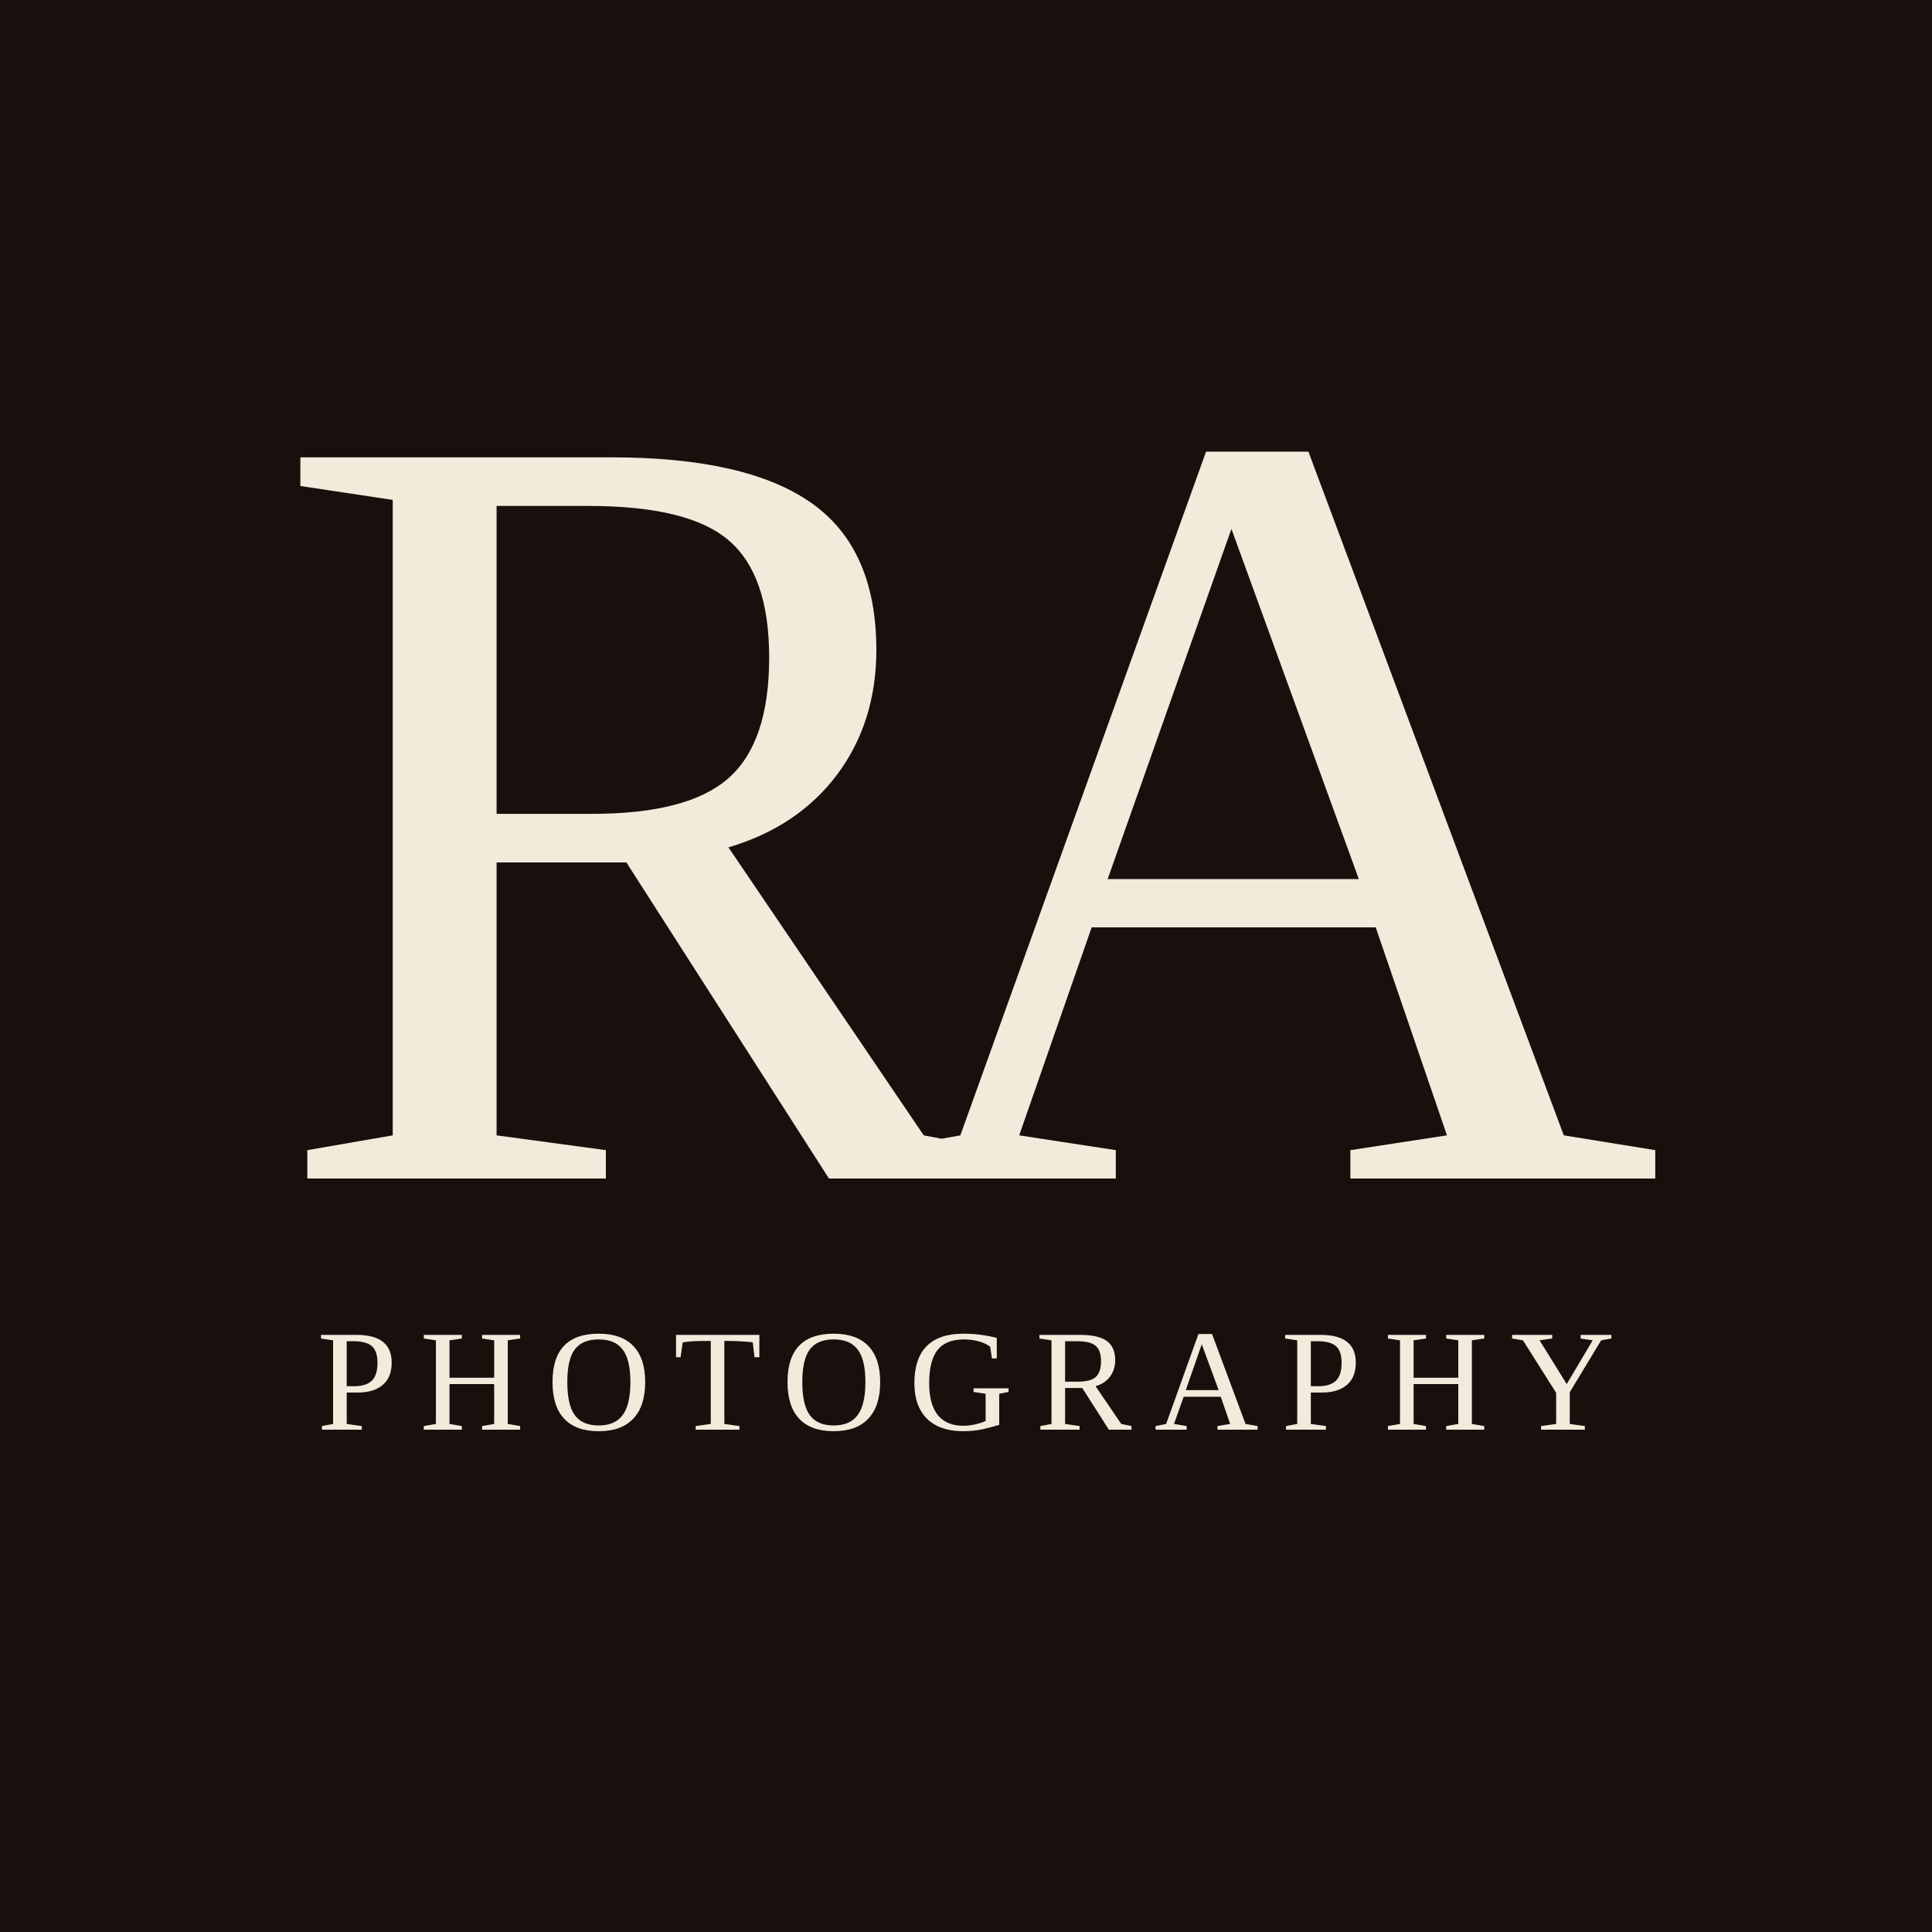
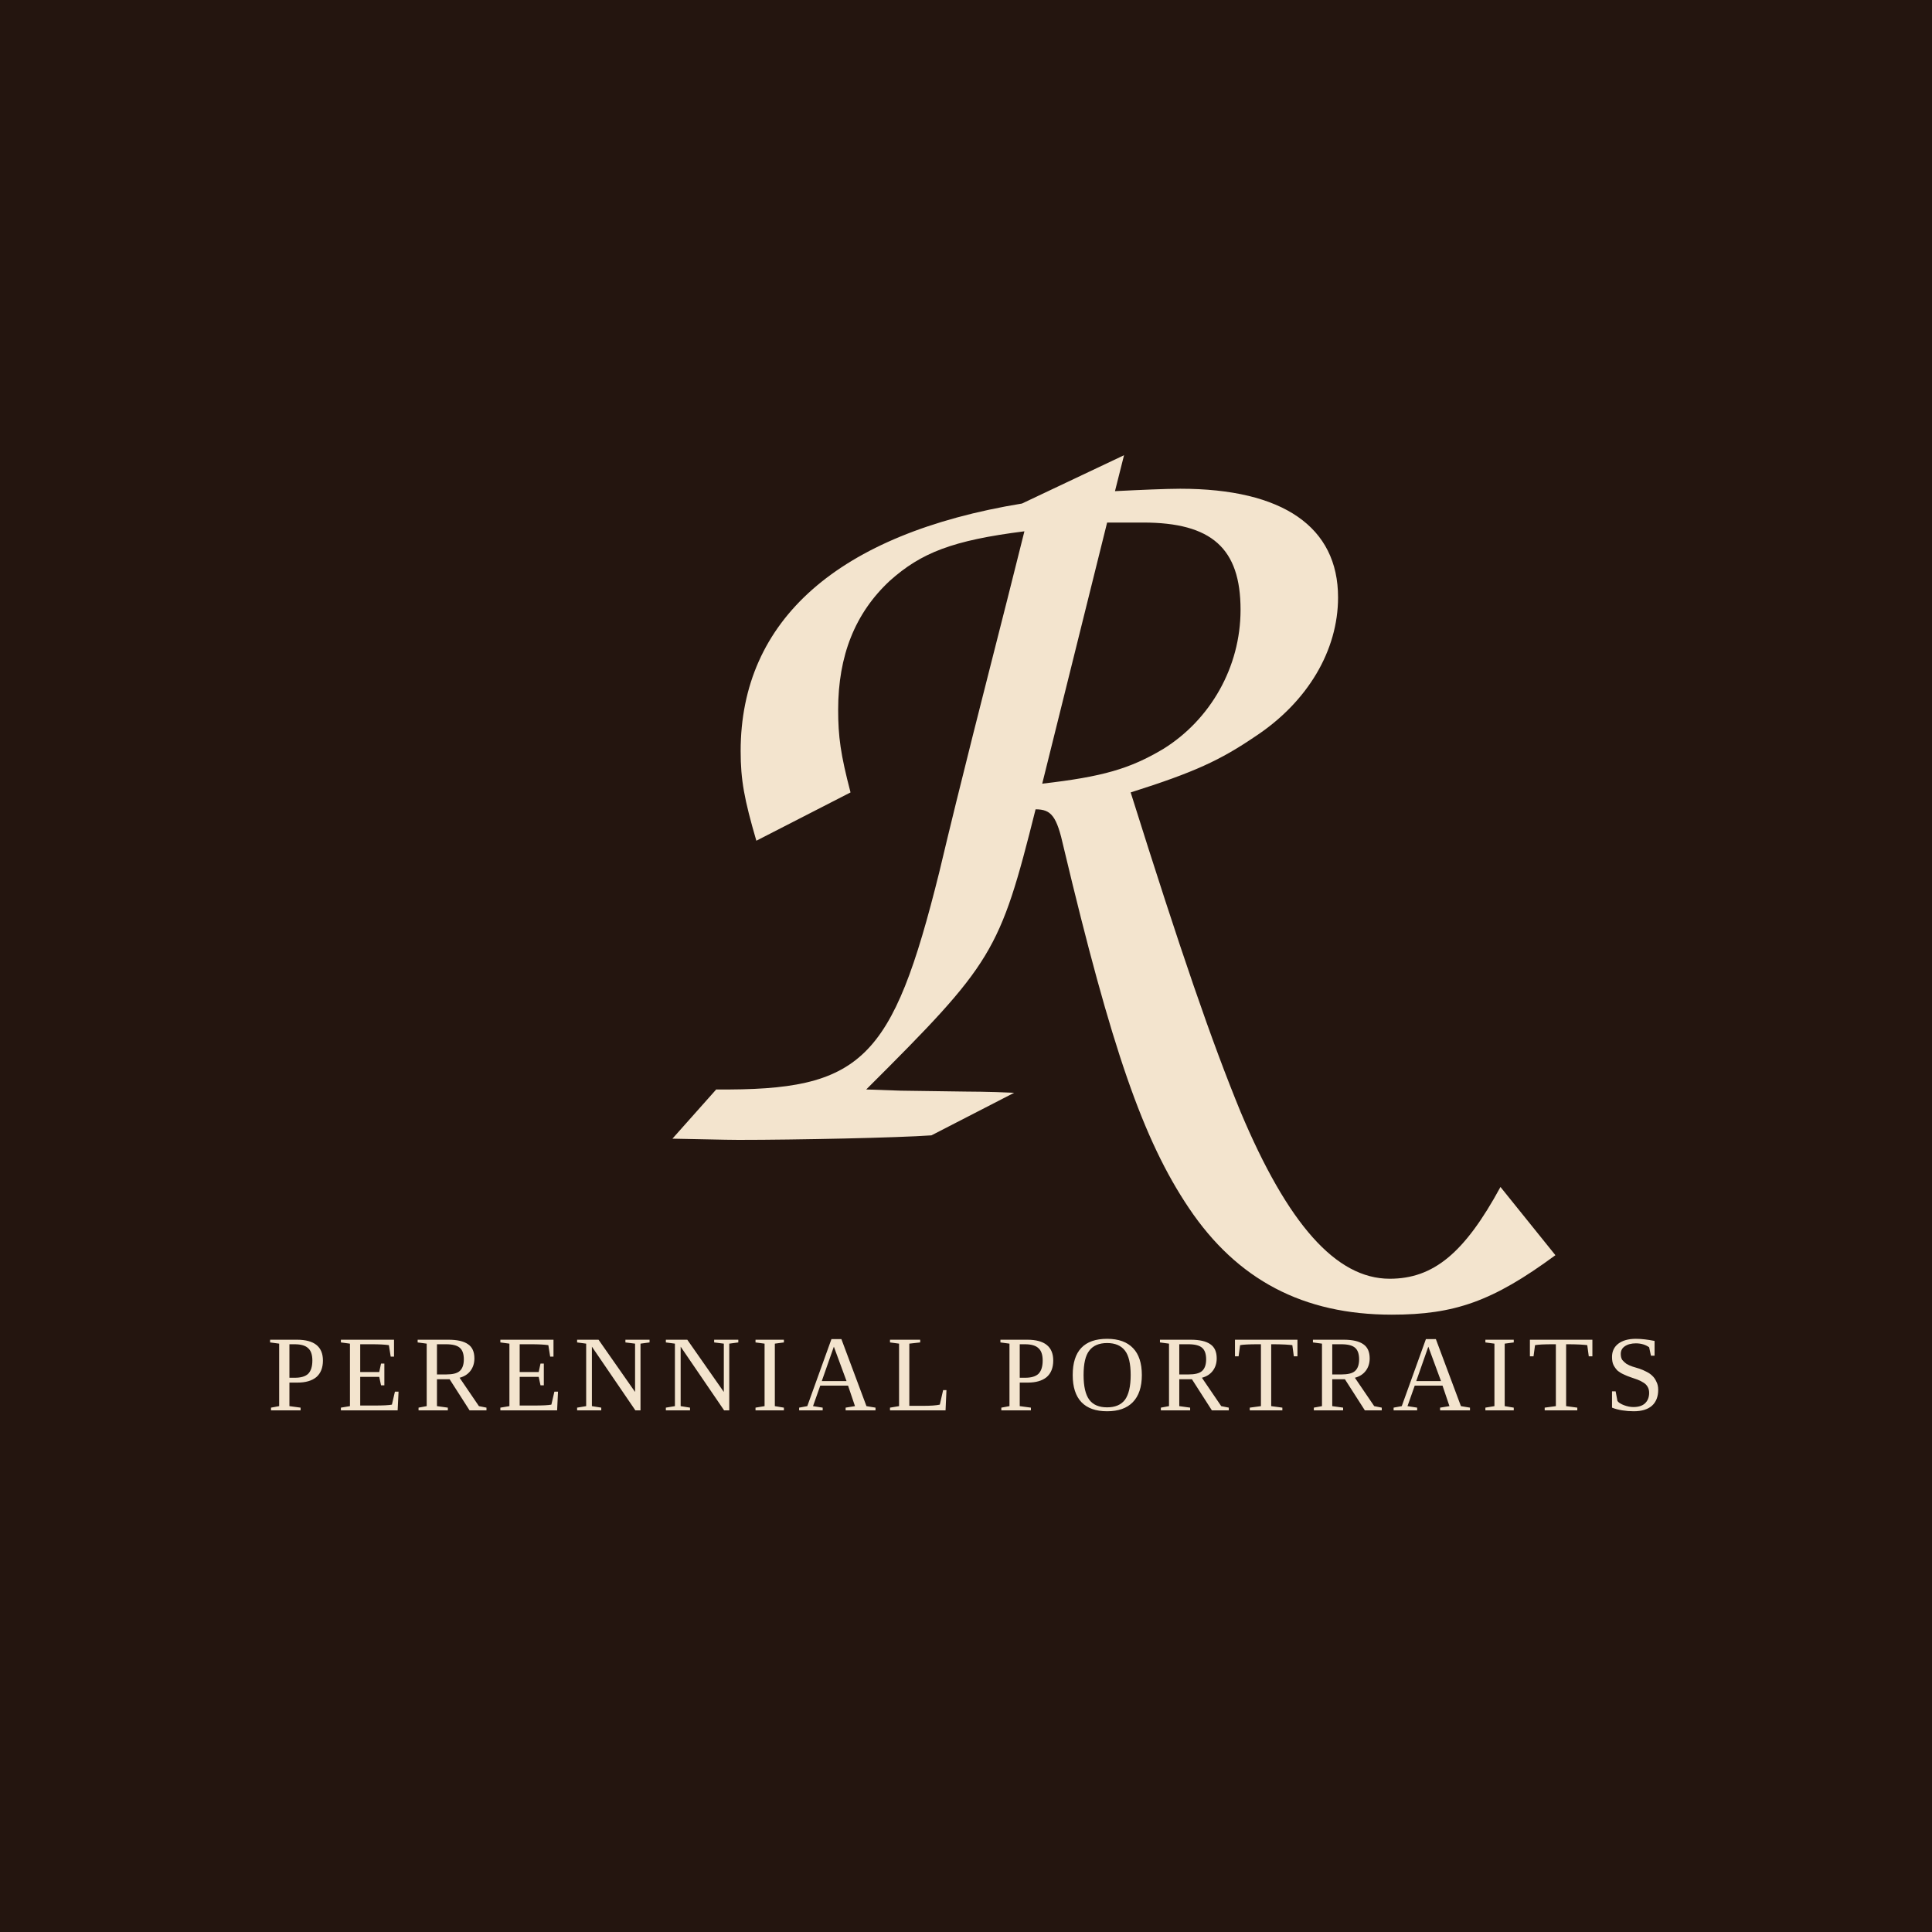
<svg xmlns="http://www.w3.org/2000/svg" viewBox="0 0 100 100">
-   <rect width="100" height="100" fill="#17100d" />
-   <g fill="#f4eadb" text-anchor="middle">
-     <text x="50" y="61" font-family="Georgia, 'Times New Roman', serif" font-size="57" letter-spacing="-7">RA</text>
-     <text x="50" y="74" font-family="Georgia, 'Times New Roman', serif" font-size="7.5" letter-spacing="1.15" textLength="67" lengthAdjust="spacing">PHOTOGRAPHY</text>
+   <rect width="100" height="100" fill="#24150f" />
+   <g fill="#f3e4ce" text-anchor="middle">
+     <text x="50" y="59" font-family="Brush Script MT, Segoe Script, cursive" font-size="58" font-style="italic">R</text>
+     <text x="50" y="73" font-family="Georgia, 'Times New Roman', serif" font-size="5.6" letter-spacing="0.55" textLength="77" lengthAdjust="spacing">PERENNIAL PORTRAITS</text>
  </g>
</svg>
